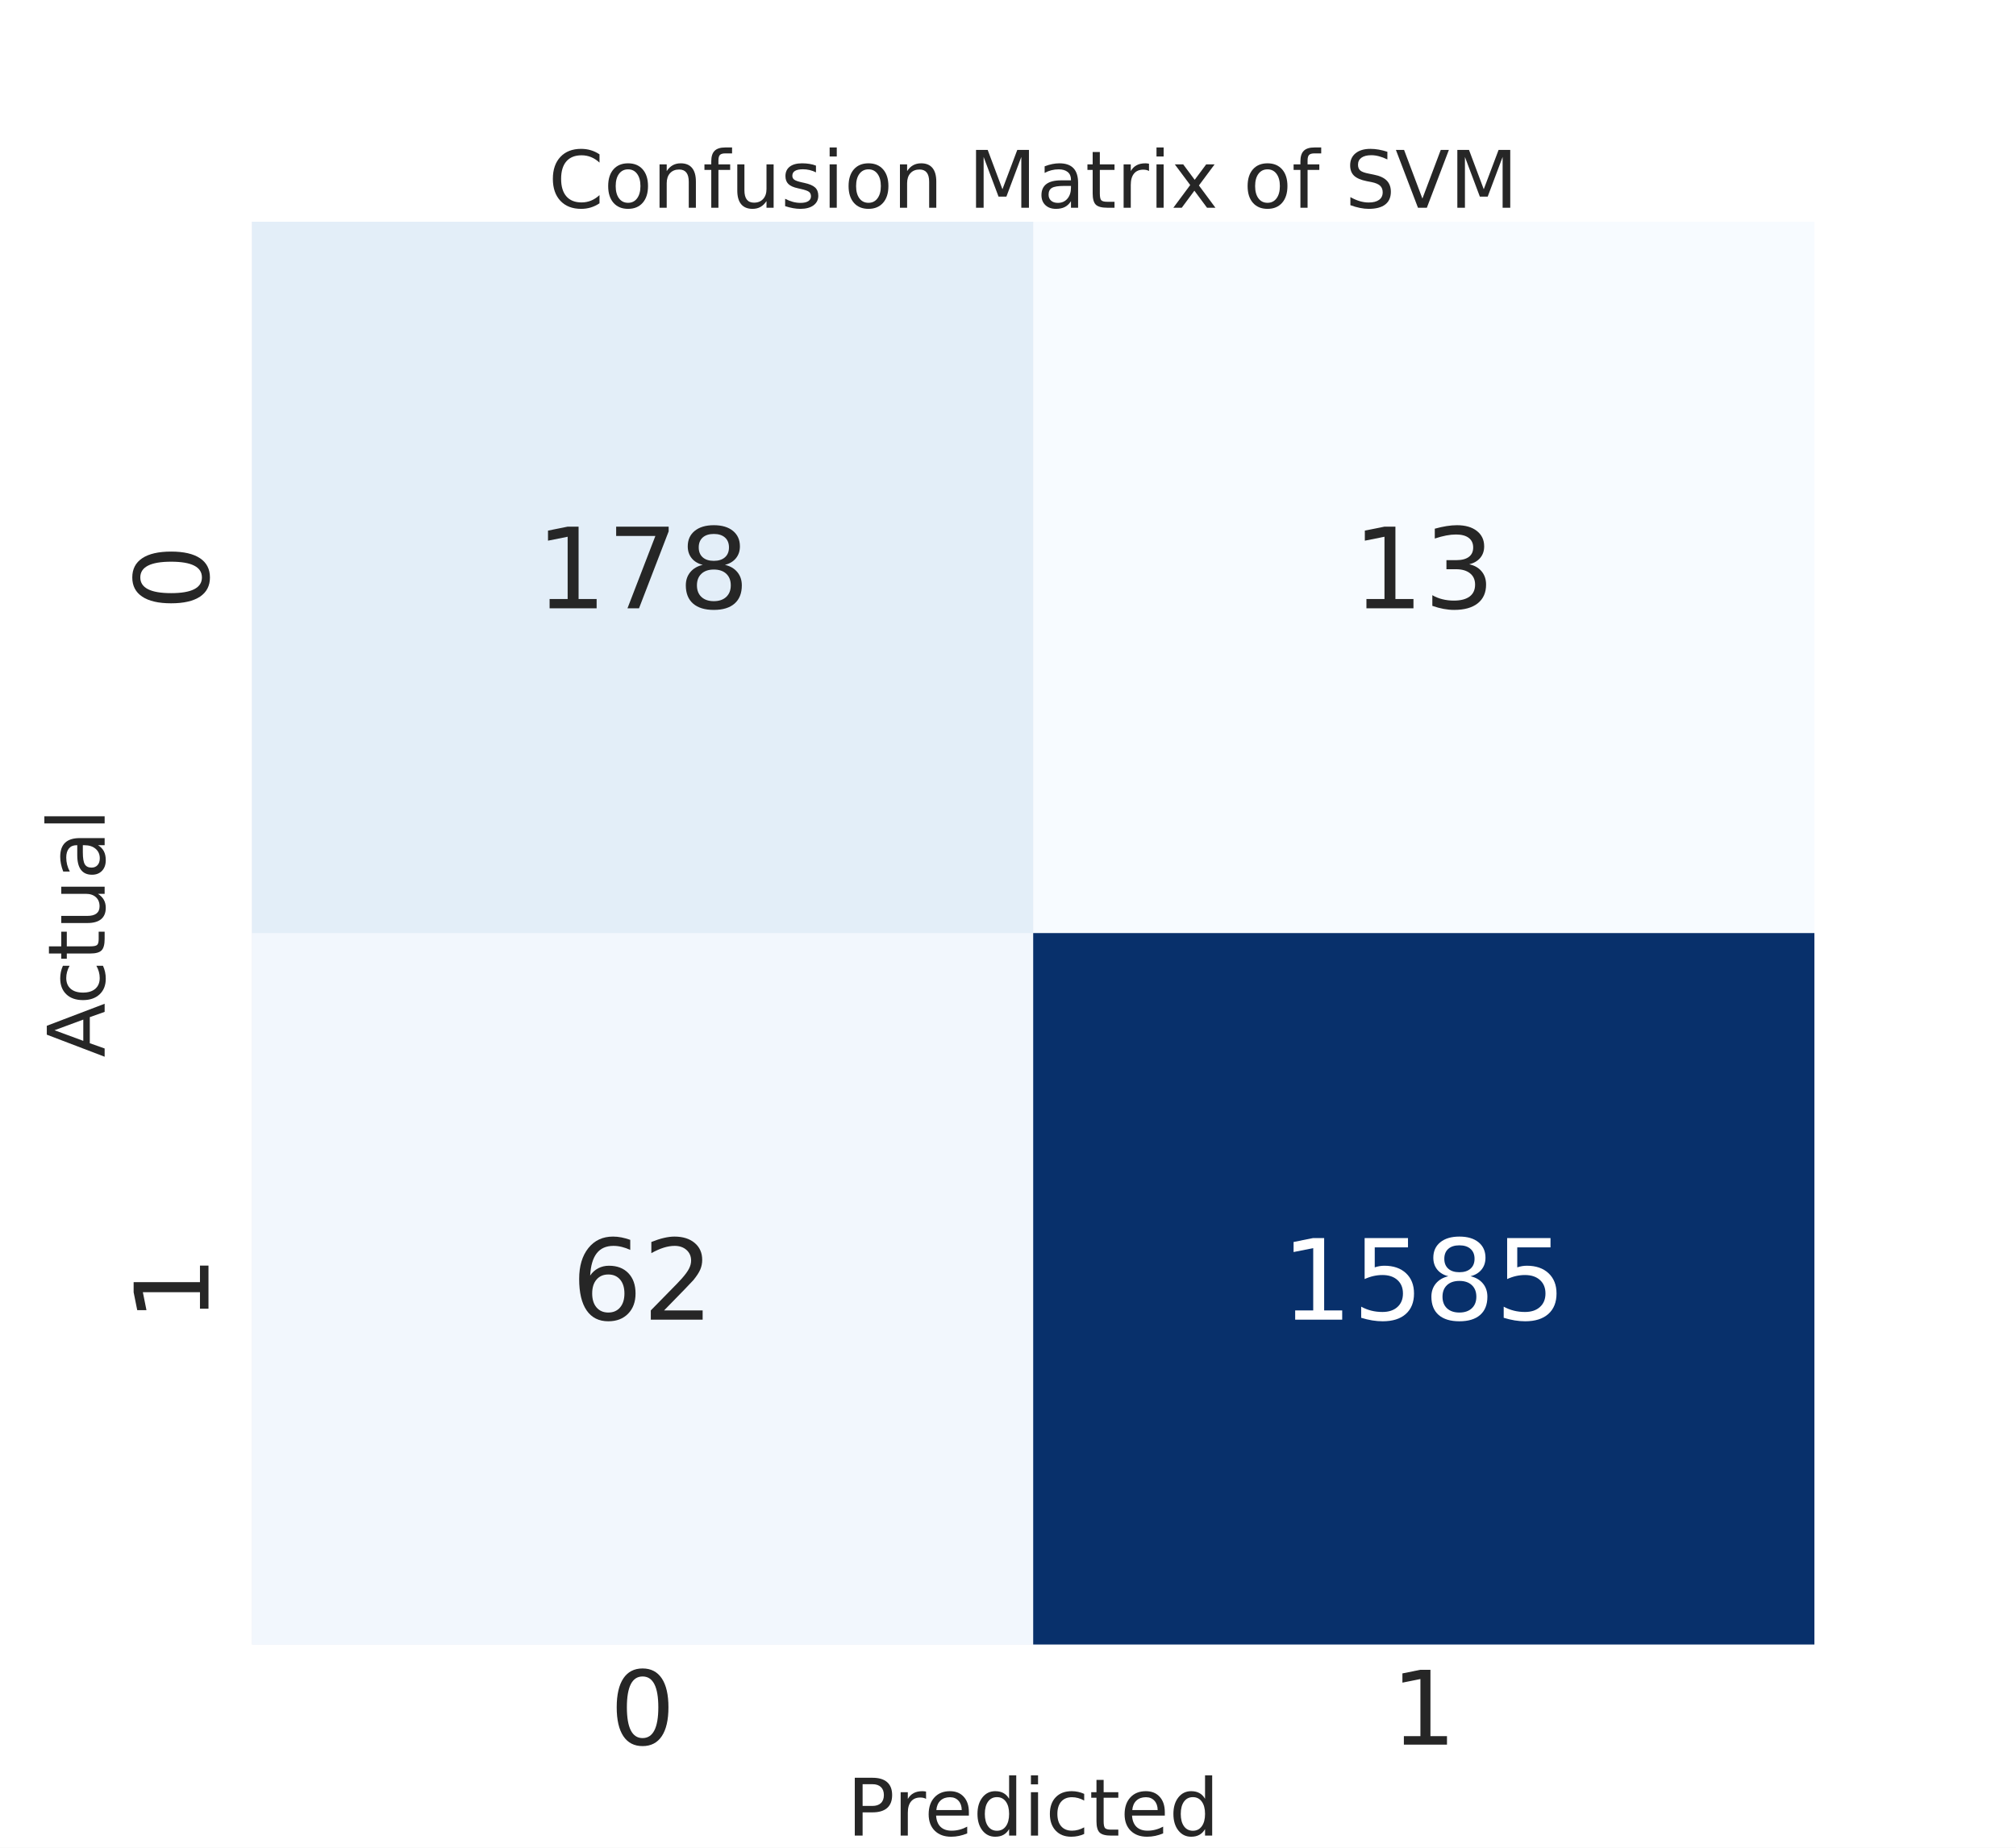
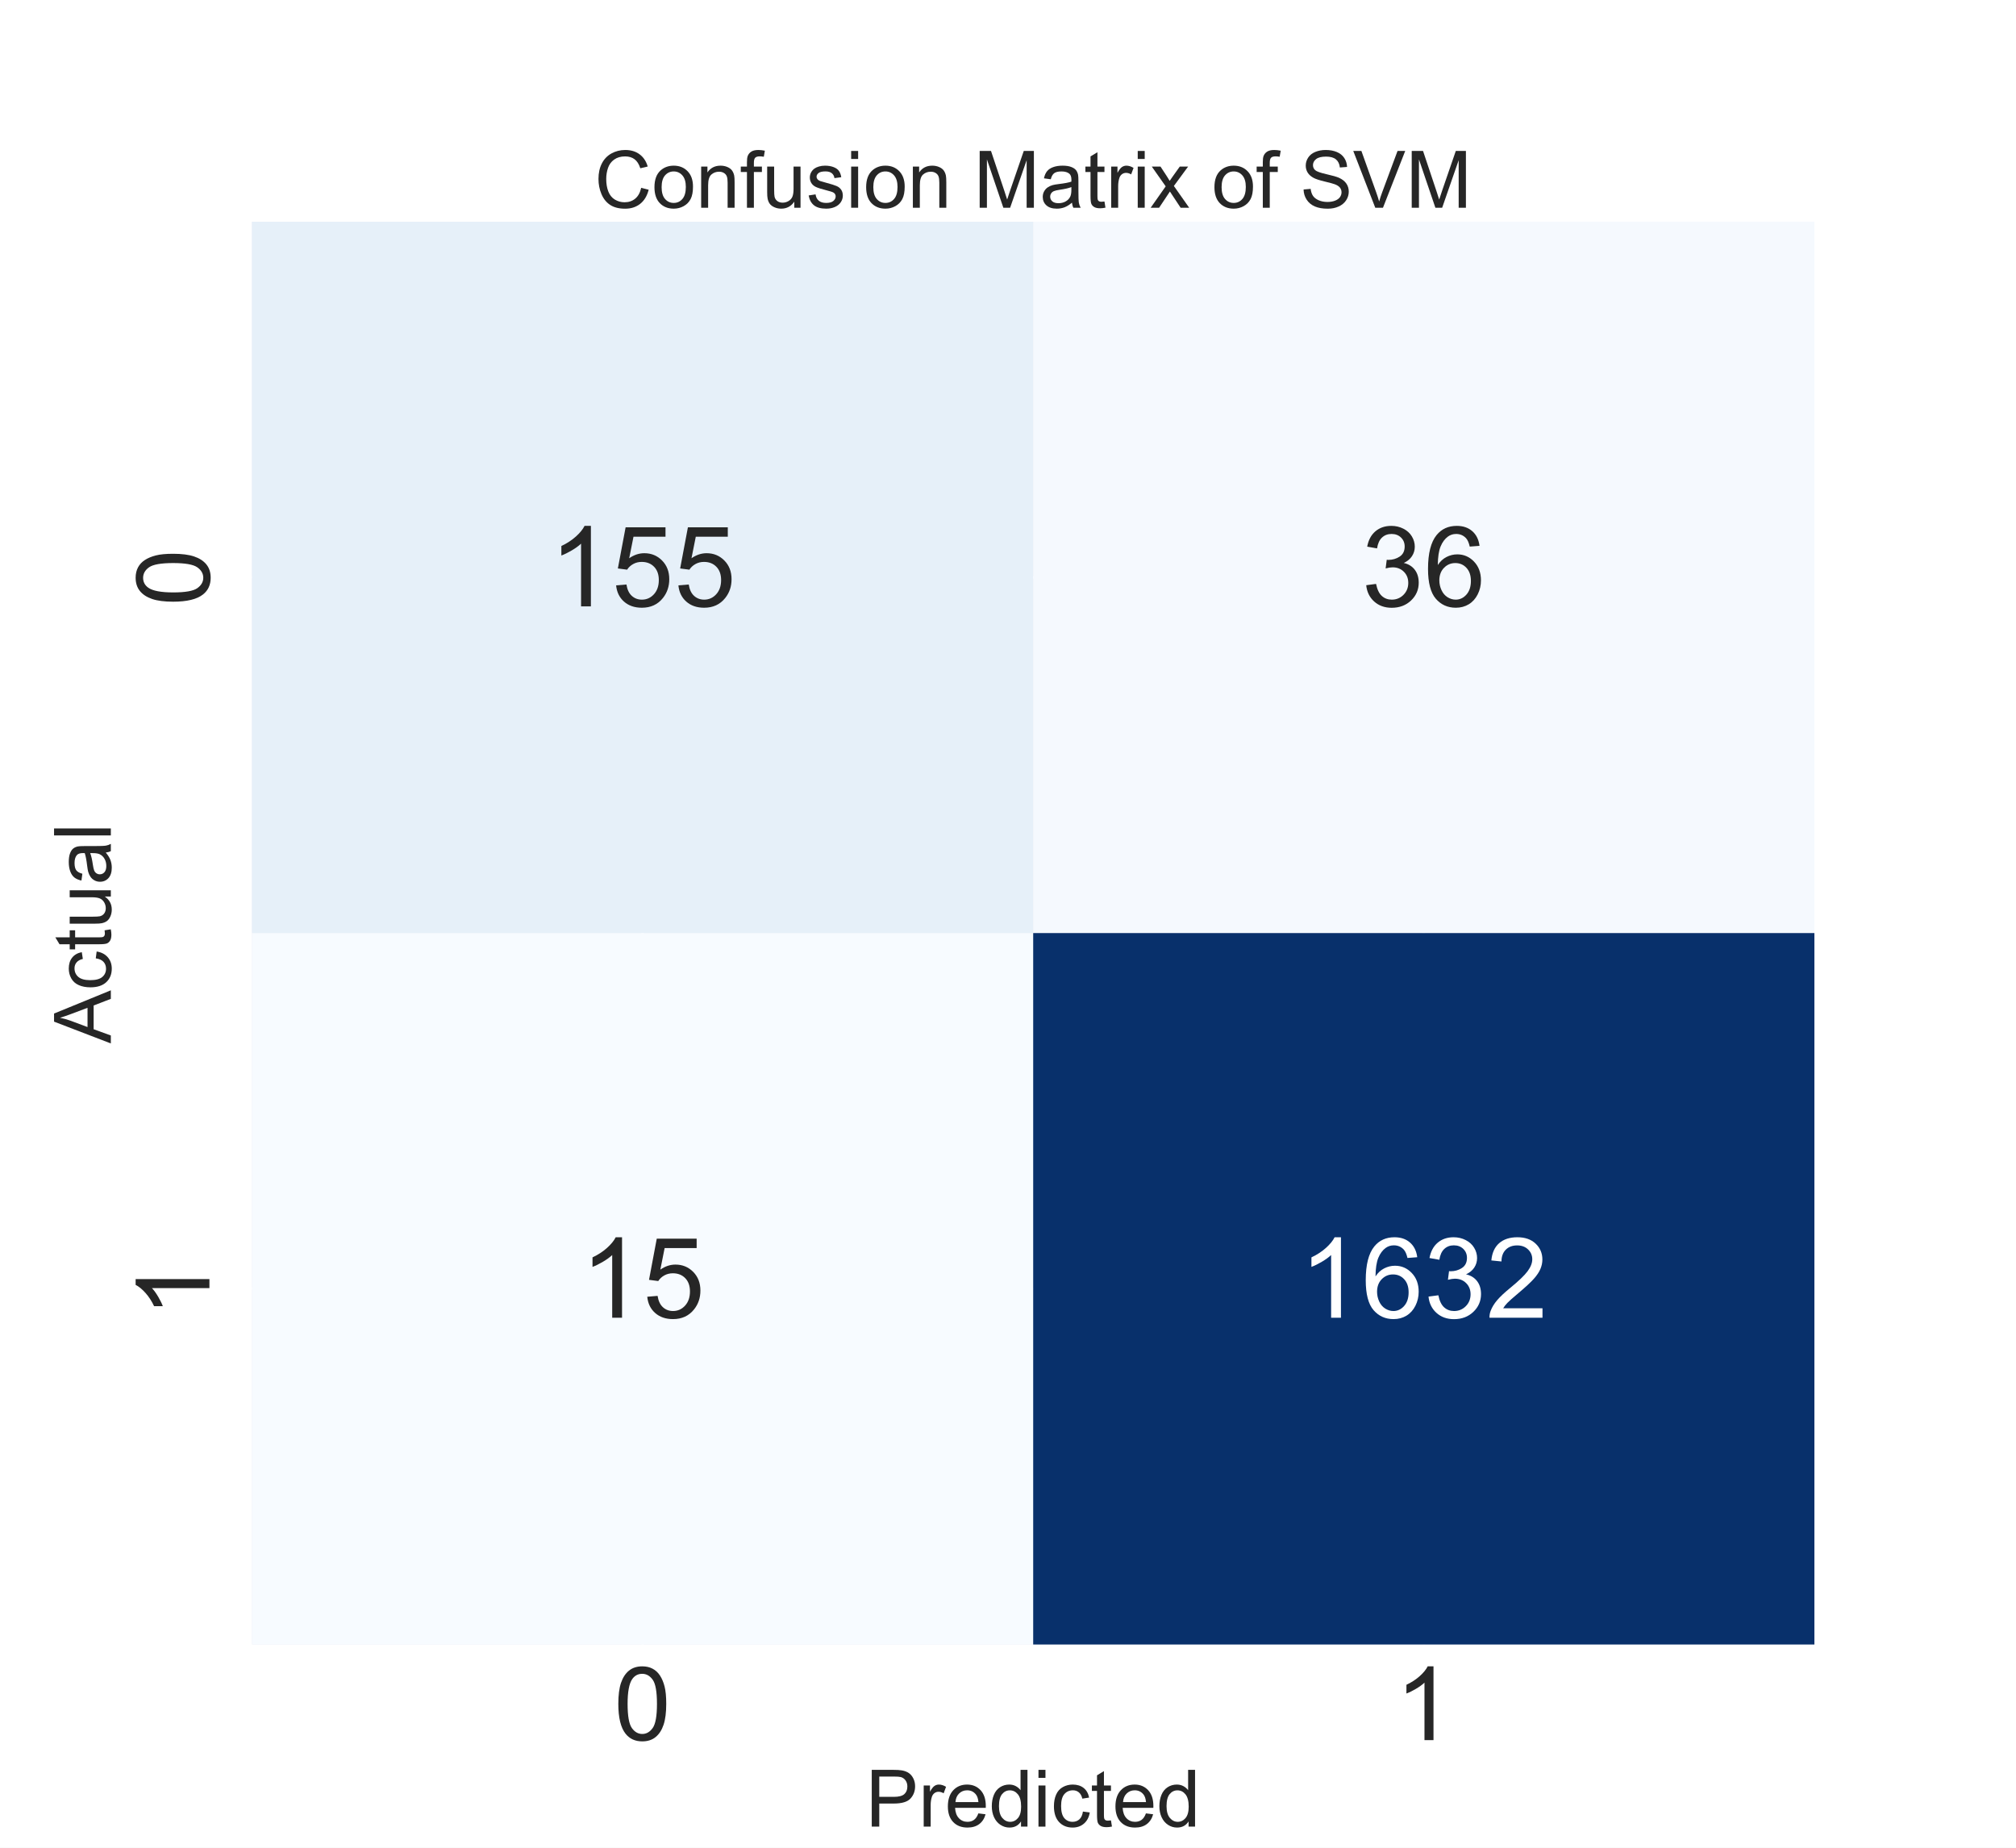
<svg xmlns="http://www.w3.org/2000/svg" xmlns:xlink="http://www.w3.org/1999/xlink" width="864pt" height="792pt" viewBox="0 0 864 792" version="1.1">
  <defs>
    <style type="text/css">*{stroke-linejoin: round; stroke-linecap: butt}</style>
  </defs>
  <g id="figure_1">
    <g id="patch_1">
      <path d="M 0 792  L 864 792  L 864 0  L 0 0  z " style="fill: #ffffff" />
    </g>
    <g id="axes_1">
      <g id="patch_2">
        <path d="M 108 704.88  L 777.6 704.88  L 777.6 95.04  L 108 95.04  z " style="fill: #eaeaf2" />
      </g>
      <g id="matplotlib.axis_1">
        <g id="xtick_1">
+           <g id="line2d_1">
+             <path d="M 275.4 704.88  L 275.4 95.04  " clip-path="url(#pf2f2ecb22b)" style="fill: none; stroke: #ffffff; stroke-linecap: round" />
+           </g>
          <g id="text_1">
-             <g style="fill: #262626" transform="translate(261.4025 747.8131) scale(0.44 -0.44)">
+             <g style="fill: #262626" transform="translate(263.1659 745.8744) scale(0.44 -0.44)">
              <defs>
-                 <path id="DejaVuSans-30" d="M 2034 4250  Q 1547 4250 1301 3770  Q 1056 3291 1056 2328  Q 1056 1369 1301 889  Q 1547 409 2034 409  Q 2525 409 2770 889  Q 3016 1369 3016 2328  Q 3016 3291 2770 3770  Q 2525 4250 2034 4250  z M 2034 4750  Q 2819 4750 3233 4129  Q 3647 3509 3647 2328  Q 3647 1150 3233 529  Q 2819 -91 2034 -91  Q 1250 -91 836 529  Q 422 1150 422 2328  Q 422 3509 836 4129  Q 1250 4750 2034 4750  z " transform="scale(0.015625)" />
+                 <path id="ArialMT-30" d="M 266 2259  Q 266 3072 433 3567  Q 600 4063 929 4331  Q 1259 4600 1759 4600  Q 2128 4600 2406 4451  Q 2684 4303 2865 4023  Q 3047 3744 3150 3342  Q 3253 2941 3253 2259  Q 3253 1453 3087 958  Q 2922 463 2592 192  Q 2263 -78 1759 -78  Q 1097 -78 719 397  Q 266 969 266 2259  z M 844 2259  Q 844 1131 1108 757  Q 1372 384 1759 384  Q 2147 384 2411 759  Q 2675 1134 2675 2259  Q 2675 3391 2411 3762  Q 2147 4134 1753 4134  Q 1366 4134 1134 3806  Q 844 3388 844 2259  z " transform="scale(0.015625)" />
              </defs>
-               <use xlink:href="#DejaVuSans-30" />
+               <use xlink:href="#ArialMT-30" />
            </g>
          </g>
        </g>
        <g id="xtick_2">
+           <g id="line2d_2">
+             <path d="M 610.2 704.88  L 610.2 95.04  " clip-path="url(#pf2f2ecb22b)" style="fill: none; stroke: #ffffff; stroke-linecap: round" />
+           </g>
          <g id="text_2">
-             <g style="fill: #262626" transform="translate(596.2025 747.8131) scale(0.44 -0.44)">
+             <g style="fill: #262626" transform="translate(597.9659 745.8744) scale(0.44 -0.44)">
              <defs>
-                 <path id="DejaVuSans-31" d="M 794 531  L 1825 531  L 1825 4091  L 703 3866  L 703 4441  L 1819 4666  L 2450 4666  L 2450 531  L 3481 531  L 3481 0  L 794 0  L 794 531  z " transform="scale(0.015625)" />
+                 <path id="ArialMT-31" d="M 2384 0  L 1822 0  L 1822 3584  Q 1619 3391 1289 3197  Q 959 3003 697 2906  L 697 3450  Q 1169 3672 1522 3987  Q 1875 4303 2022 4600  L 2384 4600  L 2384 0  z " transform="scale(0.015625)" />
              </defs>
-               <use xlink:href="#DejaVuSans-31" />
+               <use xlink:href="#ArialMT-31" />
            </g>
          </g>
        </g>
        <g id="text_3">
-           <g style="fill: #262626" transform="translate(363.0009 786.7984) scale(0.34 -0.34)">
+           <g style="fill: #262626" transform="translate(370.9856 782.9559) scale(0.34 -0.34)">
            <defs>
-               <path id="DejaVuSans-50" d="M 1259 4147  L 1259 2394  L 2053 2394  Q 2494 2394 2734 2622  Q 2975 2850 2975 3272  Q 2975 3691 2734 3919  Q 2494 4147 2053 4147  L 1259 4147  z M 628 4666  L 2053 4666  Q 2838 4666 3239 4311  Q 3641 3956 3641 3272  Q 3641 2581 3239 2228  Q 2838 1875 2053 1875  L 1259 1875  L 1259 0  L 628 0  L 628 4666  z " transform="scale(0.015625)" />
-               <path id="DejaVuSans-72" d="M 2631 2963  Q 2534 3019 2420 3045  Q 2306 3072 2169 3072  Q 1681 3072 1420 2755  Q 1159 2438 1159 1844  L 1159 0  L 581 0  L 581 3500  L 1159 3500  L 1159 2956  Q 1341 3275 1631 3429  Q 1922 3584 2338 3584  Q 2397 3584 2469 3576  Q 2541 3569 2628 3553  L 2631 2963  z " transform="scale(0.015625)" />
-               <path id="DejaVuSans-65" d="M 3597 1894  L 3597 1613  L 953 1613  Q 991 1019 1311 708  Q 1631 397 2203 397  Q 2534 397 2845 478  Q 3156 559 3463 722  L 3463 178  Q 3153 47 2828 -22  Q 2503 -91 2169 -91  Q 1331 -91 842 396  Q 353 884 353 1716  Q 353 2575 817 3079  Q 1281 3584 2069 3584  Q 2775 3584 3186 3129  Q 3597 2675 3597 1894  z M 3022 2063  Q 3016 2534 2758 2815  Q 2500 3097 2075 3097  Q 1594 3097 1305 2825  Q 1016 2553 972 2059  L 3022 2063  z " transform="scale(0.015625)" />
-               <path id="DejaVuSans-64" d="M 2906 2969  L 2906 4863  L 3481 4863  L 3481 0  L 2906 0  L 2906 525  Q 2725 213 2448 61  Q 2172 -91 1784 -91  Q 1150 -91 751 415  Q 353 922 353 1747  Q 353 2572 751 3078  Q 1150 3584 1784 3584  Q 2172 3584 2448 3432  Q 2725 3281 2906 2969  z M 947 1747  Q 947 1113 1208 752  Q 1469 391 1925 391  Q 2381 391 2643 752  Q 2906 1113 2906 1747  Q 2906 2381 2643 2742  Q 2381 3103 1925 3103  Q 1469 3103 1208 2742  Q 947 2381 947 1747  z " transform="scale(0.015625)" />
-               <path id="DejaVuSans-69" d="M 603 3500  L 1178 3500  L 1178 0  L 603 0  L 603 3500  z M 603 4863  L 1178 4863  L 1178 4134  L 603 4134  L 603 4863  z " transform="scale(0.015625)" />
-               <path id="DejaVuSans-63" d="M 3122 3366  L 3122 2828  Q 2878 2963 2633 3030  Q 2388 3097 2138 3097  Q 1578 3097 1268 2742  Q 959 2388 959 1747  Q 959 1106 1268 751  Q 1578 397 2138 397  Q 2388 397 2633 464  Q 2878 531 3122 666  L 3122 134  Q 2881 22 2623 -34  Q 2366 -91 2075 -91  Q 1284 -91 818 406  Q 353 903 353 1747  Q 353 2603 823 3093  Q 1294 3584 2113 3584  Q 2378 3584 2631 3529  Q 2884 3475 3122 3366  z " transform="scale(0.015625)" />
-               <path id="DejaVuSans-74" d="M 1172 4494  L 1172 3500  L 2356 3500  L 2356 3053  L 1172 3053  L 1172 1153  Q 1172 725 1289 603  Q 1406 481 1766 481  L 2356 481  L 2356 0  L 1766 0  Q 1100 0 847 248  Q 594 497 594 1153  L 594 3053  L 172 3053  L 172 3500  L 594 3500  L 594 4494  L 1172 4494  z " transform="scale(0.015625)" />
+               <path id="ArialMT-50" d="M 494 0  L 494 4581  L 2222 4581  Q 2678 4581 2919 4538  Q 3256 4481 3484 4323  Q 3713 4166 3852 3881  Q 3991 3597 3991 3256  Q 3991 2672 3619 2267  Q 3247 1863 2275 1863  L 1100 1863  L 1100 0  L 494 0  z M 1100 2403  L 2284 2403  Q 2872 2403 3119 2622  Q 3366 2841 3366 3238  Q 3366 3525 3220 3729  Q 3075 3934 2838 4000  Q 2684 4041 2272 4041  L 1100 4041  L 1100 2403  z " transform="scale(0.015625)" />
+               <path id="ArialMT-72" d="M 416 0  L 416 3319  L 922 3319  L 922 2816  Q 1116 3169 1280 3281  Q 1444 3394 1641 3394  Q 1925 3394 2219 3213  L 2025 2691  Q 1819 2813 1613 2813  Q 1428 2813 1281 2702  Q 1134 2591 1072 2394  Q 978 2094 978 1738  L 978 0  L 416 0  z " transform="scale(0.015625)" />
+               <path id="ArialMT-65" d="M 2694 1069  L 3275 997  Q 3138 488 2766 206  Q 2394 -75 1816 -75  Q 1088 -75 661 373  Q 234 822 234 1631  Q 234 2469 665 2931  Q 1097 3394 1784 3394  Q 2450 3394 2872 2941  Q 3294 2488 3294 1666  Q 3294 1616 3291 1516  L 816 1516  Q 847 969 1125 678  Q 1403 388 1819 388  Q 2128 388 2347 550  Q 2566 713 2694 1069  z M 847 1978  L 2700 1978  Q 2663 2397 2488 2606  Q 2219 2931 1791 2931  Q 1403 2931 1139 2672  Q 875 2413 847 1978  z " transform="scale(0.015625)" />
+               <path id="ArialMT-64" d="M 2575 0  L 2575 419  Q 2259 -75 1647 -75  Q 1250 -75 917 144  Q 584 363 401 755  Q 219 1147 219 1656  Q 219 2153 384 2558  Q 550 2963 881 3178  Q 1213 3394 1622 3394  Q 1922 3394 2156 3267  Q 2391 3141 2538 2938  L 2538 4581  L 3097 4581  L 3097 0  L 2575 0  z M 797 1656  Q 797 1019 1065 703  Q 1334 388 1700 388  Q 2069 388 2326 689  Q 2584 991 2584 1609  Q 2584 2291 2321 2609  Q 2059 2928 1675 2928  Q 1300 2928 1048 2622  Q 797 2316 797 1656  z " transform="scale(0.015625)" />
+               <path id="ArialMT-69" d="M 425 3934  L 425 4581  L 988 4581  L 988 3934  L 425 3934  z M 425 0  L 425 3319  L 988 3319  L 988 0  L 425 0  z " transform="scale(0.015625)" />
+               <path id="ArialMT-63" d="M 2588 1216  L 3141 1144  Q 3050 572 2676 248  Q 2303 -75 1759 -75  Q 1078 -75 664 370  Q 250 816 250 1647  Q 250 2184 428 2587  Q 606 2991 970 3192  Q 1334 3394 1763 3394  Q 2303 3394 2647 3120  Q 2991 2847 3088 2344  L 2541 2259  Q 2463 2594 2264 2762  Q 2066 2931 1784 2931  Q 1359 2931 1093 2626  Q 828 2322 828 1663  Q 828 994 1084 691  Q 1341 388 1753 388  Q 2084 388 2306 591  Q 2528 794 2588 1216  z " transform="scale(0.015625)" />
+               <path id="ArialMT-74" d="M 1650 503  L 1731 6  Q 1494 -44 1306 -44  Q 1000 -44 831 53  Q 663 150 594 308  Q 525 466 525 972  L 525 2881  L 113 2881  L 113 3319  L 525 3319  L 525 4141  L 1084 4478  L 1084 3319  L 1650 3319  L 1650 2881  L 1084 2881  L 1084 941  Q 1084 700 1114 631  Q 1144 563 1211 522  Q 1278 481 1403 481  Q 1497 481 1650 503  z " transform="scale(0.015625)" />
            </defs>
-             <use xlink:href="#DejaVuSans-50" />
-             <use xlink:href="#DejaVuSans-72" x="58.553" />
-             <use xlink:href="#DejaVuSans-65" x="97.416" />
-             <use xlink:href="#DejaVuSans-64" x="158.939" />
-             <use xlink:href="#DejaVuSans-69" x="222.416" />
-             <use xlink:href="#DejaVuSans-63" x="250.199" />
-             <use xlink:href="#DejaVuSans-74" x="305.18" />
-             <use xlink:href="#DejaVuSans-65" x="344.389" />
-             <use xlink:href="#DejaVuSans-64" x="405.912" />
+             <use xlink:href="#ArialMT-50" />
+             <use xlink:href="#ArialMT-72" x="66.699" />
+             <use xlink:href="#ArialMT-65" x="100" />
+             <use xlink:href="#ArialMT-64" x="155.615" />
+             <use xlink:href="#ArialMT-69" x="211.23" />
+             <use xlink:href="#ArialMT-63" x="233.447" />
+             <use xlink:href="#ArialMT-74" x="283.447" />
+             <use xlink:href="#ArialMT-65" x="311.23" />
+             <use xlink:href="#ArialMT-64" x="366.846" />
          </g>
        </g>
      </g>
      <g id="matplotlib.axis_2">
        <g id="ytick_1">
+           <g id="line2d_3">
+             <path d="M 108 247.5  L 777.6 247.5  " clip-path="url(#pf2f2ecb22b)" style="fill: none; stroke: #ffffff; stroke-linecap: round" />
+           </g>
          <g id="text_4">
-             <g style="fill: #262626" transform="translate(89.34937 261.4975) rotate(-90) scale(0.44 -0.44)">
-               <use xlink:href="#DejaVuSans-30" />
+             <g style="fill: #262626" transform="translate(89.755 259.7341) rotate(-90) scale(0.44 -0.44)">
+               <use xlink:href="#ArialMT-30" />
            </g>
          </g>
        </g>
        <g id="ytick_2">
+           <g id="line2d_4">
+             <path d="M 108 552.42  L 777.6 552.42  " clip-path="url(#pf2f2ecb22b)" style="fill: none; stroke: #ffffff; stroke-linecap: round" />
+           </g>
          <g id="text_5">
-             <g style="fill: #262626" transform="translate(89.34937 566.4175) rotate(-90) scale(0.44 -0.44)">
-               <use xlink:href="#DejaVuSans-31" />
+             <g style="fill: #262626" transform="translate(89.755 564.6541) rotate(-90) scale(0.44 -0.44)">
+               <use xlink:href="#ArialMT-31" />
            </g>
          </g>
        </g>
        <g id="text_6">
-           <g style="fill: #262626" transform="translate(44.84531 453.2178) rotate(-90) scale(0.34 -0.34)">
+           <g style="fill: #262626" transform="translate(47.50312 447.2067) rotate(-90) scale(0.34 -0.34)">
            <defs>
-               <path id="DejaVuSans-41" d="M 2188 4044  L 1331 1722  L 3047 1722  L 2188 4044  z M 1831 4666  L 2547 4666  L 4325 0  L 3669 0  L 3244 1197  L 1141 1197  L 716 0  L 50 0  L 1831 4666  z " transform="scale(0.015625)" />
-               <path id="DejaVuSans-75" d="M 544 1381  L 544 3500  L 1119 3500  L 1119 1403  Q 1119 906 1312 657  Q 1506 409 1894 409  Q 2359 409 2629 706  Q 2900 1003 2900 1516  L 2900 3500  L 3475 3500  L 3475 0  L 2900 0  L 2900 538  Q 2691 219 2414 64  Q 2138 -91 1772 -91  Q 1169 -91 856 284  Q 544 659 544 1381  z M 1991 3584  L 1991 3584  z " transform="scale(0.015625)" />
-               <path id="DejaVuSans-61" d="M 2194 1759  Q 1497 1759 1228 1600  Q 959 1441 959 1056  Q 959 750 1161 570  Q 1363 391 1709 391  Q 2188 391 2477 730  Q 2766 1069 2766 1631  L 2766 1759  L 2194 1759  z M 3341 1997  L 3341 0  L 2766 0  L 2766 531  Q 2569 213 2275 61  Q 1981 -91 1556 -91  Q 1019 -91 701 211  Q 384 513 384 1019  Q 384 1609 779 1909  Q 1175 2209 1959 2209  L 2766 2209  L 2766 2266  Q 2766 2663 2505 2880  Q 2244 3097 1772 3097  Q 1472 3097 1187 3025  Q 903 2953 641 2809  L 641 3341  Q 956 3463 1253 3523  Q 1550 3584 1831 3584  Q 2591 3584 2966 3190  Q 3341 2797 3341 1997  z " transform="scale(0.015625)" />
-               <path id="DejaVuSans-6c" d="M 603 4863  L 1178 4863  L 1178 0  L 603 0  L 603 4863  z " transform="scale(0.015625)" />
+               <path id="ArialMT-41" d="M -9 0  L 1750 4581  L 2403 4581  L 4278 0  L 3588 0  L 3053 1388  L 1138 1388  L 634 0  L -9 0  z M 1313 1881  L 2866 1881  L 2388 3150  Q 2169 3728 2063 4100  Q 1975 3659 1816 3225  L 1313 1881  z " transform="scale(0.015625)" />
+               <path id="ArialMT-75" d="M 2597 0  L 2597 488  Q 2209 -75 1544 -75  Q 1250 -75 995 37  Q 741 150 617 320  Q 494 491 444 738  Q 409 903 409 1263  L 409 3319  L 972 3319  L 972 1478  Q 972 1038 1006 884  Q 1059 663 1231 536  Q 1403 409 1656 409  Q 1909 409 2131 539  Q 2353 669 2445 892  Q 2538 1116 2538 1541  L 2538 3319  L 3100 3319  L 3100 0  L 2597 0  z " transform="scale(0.015625)" />
+               <path id="ArialMT-61" d="M 2588 409  Q 2275 144 1986 34  Q 1697 -75 1366 -75  Q 819 -75 525 192  Q 231 459 231 875  Q 231 1119 342 1320  Q 453 1522 633 1644  Q 813 1766 1038 1828  Q 1203 1872 1538 1913  Q 2219 1994 2541 2106  Q 2544 2222 2544 2253  Q 2544 2597 2384 2738  Q 2169 2928 1744 2928  Q 1347 2928 1158 2789  Q 969 2650 878 2297  L 328 2372  Q 403 2725 575 2942  Q 747 3159 1072 3276  Q 1397 3394 1825 3394  Q 2250 3394 2515 3294  Q 2781 3194 2906 3042  Q 3031 2891 3081 2659  Q 3109 2516 3109 2141  L 3109 1391  Q 3109 606 3145 398  Q 3181 191 3288 0  L 2700 0  Q 2613 175 2588 409  z M 2541 1666  Q 2234 1541 1622 1453  Q 1275 1403 1131 1340  Q 988 1278 909 1158  Q 831 1038 831 891  Q 831 666 1001 516  Q 1172 366 1500 366  Q 1825 366 2078 508  Q 2331 650 2450 897  Q 2541 1088 2541 1459  L 2541 1666  z " transform="scale(0.015625)" />
+               <path id="ArialMT-6c" d="M 409 0  L 409 4581  L 972 4581  L 972 0  L 409 0  z " transform="scale(0.015625)" />
            </defs>
-             <use xlink:href="#DejaVuSans-41" />
-             <use xlink:href="#DejaVuSans-63" x="66.658" />
-             <use xlink:href="#DejaVuSans-74" x="121.639" />
-             <use xlink:href="#DejaVuSans-75" x="160.848" />
-             <use xlink:href="#DejaVuSans-61" x="224.227" />
-             <use xlink:href="#DejaVuSans-6c" x="285.506" />
+             <use xlink:href="#ArialMT-41" />
+             <use xlink:href="#ArialMT-63" x="66.699" />
+             <use xlink:href="#ArialMT-74" x="116.699" />
+             <use xlink:href="#ArialMT-75" x="144.482" />
+             <use xlink:href="#ArialMT-61" x="200.098" />
+             <use xlink:href="#ArialMT-6c" x="255.713" />
          </g>
        </g>
      </g>
      <g id="QuadMesh_1">
-         <path d="M 108 95.04  L 442.8 95.04  L 442.8 399.96  L 108 399.96  L 108 95.04  " clip-path="url(#pa7e3e79d75)" style="fill: #e3eef8" />
-         <path d="M 442.8 95.04  L 777.6 95.04  L 777.6 399.96  L 442.8 399.96  L 442.8 95.04  " clip-path="url(#pa7e3e79d75)" style="fill: #f7fbff" />
-         <path d="M 108 399.96  L 442.8 399.96  L 442.8 704.88  L 108 704.88  L 108 399.96  " clip-path="url(#pa7e3e79d75)" style="fill: #f2f7fd" />
-         <path d="M 442.8 399.96  L 777.6 399.96  L 777.6 704.88  L 442.8 704.88  L 442.8 399.96  " clip-path="url(#pa7e3e79d75)" style="fill: #08306b" />
+         <path d="M 108 95.04  L 442.8 95.04  L 442.8 399.96  L 108 399.96  L 108 95.04  " clip-path="url(#pf2f2ecb22b)" style="fill: #e6f0f9" />
+         <path d="M 442.8 95.04  L 777.6 95.04  L 777.6 399.96  L 442.8 399.96  L 442.8 95.04  " clip-path="url(#pf2f2ecb22b)" style="fill: #f5f9fe" />
+         <path d="M 108 399.96  L 442.8 399.96  L 442.8 704.88  L 108 704.88  L 108 399.96  " clip-path="url(#pf2f2ecb22b)" style="fill: #f7fbff" />
+         <path d="M 442.8 399.96  L 777.6 399.96  L 777.6 704.88  L 442.8 704.88  L 442.8 399.96  " clip-path="url(#pf2f2ecb22b)" style="fill: #08306b" />
      </g>
      <g id="text_7">
-         <g style="fill: #262626" transform="translate(229.59 260.745) scale(0.48 -0.48)">
+         <g style="fill: #262626" transform="translate(235.3613 259.9087) scale(0.48 -0.48)">
          <defs>
-             <path id="DejaVuSans-37" d="M 525 4666  L 3525 4666  L 3525 4397  L 1831 0  L 1172 0  L 2766 4134  L 525 4134  L 525 4666  z " transform="scale(0.015625)" />
-             <path id="DejaVuSans-38" d="M 2034 2216  Q 1584 2216 1326 1975  Q 1069 1734 1069 1313  Q 1069 891 1326 650  Q 1584 409 2034 409  Q 2484 409 2743 651  Q 3003 894 3003 1313  Q 3003 1734 2745 1975  Q 2488 2216 2034 2216  z M 1403 2484  Q 997 2584 770 2862  Q 544 3141 544 3541  Q 544 4100 942 4425  Q 1341 4750 2034 4750  Q 2731 4750 3128 4425  Q 3525 4100 3525 3541  Q 3525 3141 3298 2862  Q 3072 2584 2669 2484  Q 3125 2378 3379 2068  Q 3634 1759 3634 1313  Q 3634 634 3220 271  Q 2806 -91 2034 -91  Q 1263 -91 848 271  Q 434 634 434 1313  Q 434 1759 690 2068  Q 947 2378 1403 2484  z M 1172 3481  Q 1172 3119 1398 2916  Q 1625 2713 2034 2713  Q 2441 2713 2670 2916  Q 2900 3119 2900 3481  Q 2900 3844 2670 4047  Q 2441 4250 2034 4250  Q 1625 4250 1398 4047  Q 1172 3844 1172 3481  z " transform="scale(0.015625)" />
+             <path id="ArialMT-35" d="M 266 1200  L 856 1250  Q 922 819 1161 601  Q 1400 384 1738 384  Q 2144 384 2425 690  Q 2706 997 2706 1503  Q 2706 1984 2436 2262  Q 2166 2541 1728 2541  Q 1456 2541 1237 2417  Q 1019 2294 894 2097  L 366 2166  L 809 4519  L 3088 4519  L 3088 3981  L 1259 3981  L 1013 2750  Q 1425 3038 1878 3038  Q 2478 3038 2890 2622  Q 3303 2206 3303 1553  Q 3303 931 2941 478  Q 2500 -78 1738 -78  Q 1113 -78 717 272  Q 322 622 266 1200  z " transform="scale(0.015625)" />
          </defs>
-           <use xlink:href="#DejaVuSans-31" />
-           <use xlink:href="#DejaVuSans-37" x="63.623" />
-           <use xlink:href="#DejaVuSans-38" x="127.246" />
+           <use xlink:href="#ArialMT-31" />
+           <use xlink:href="#ArialMT-35" x="55.615" />
+           <use xlink:href="#ArialMT-35" x="111.23" />
        </g>
      </g>
      <g id="text_8">
-         <g style="fill: #262626" transform="translate(579.66 260.745) scale(0.48 -0.48)">
+         <g style="fill: #262626" transform="translate(583.5075 259.9087) scale(0.48 -0.48)">
          <defs>
-             <path id="DejaVuSans-33" d="M 2597 2516  Q 3050 2419 3304 2112  Q 3559 1806 3559 1356  Q 3559 666 3084 287  Q 2609 -91 1734 -91  Q 1441 -91 1130 -33  Q 819 25 488 141  L 488 750  Q 750 597 1062 519  Q 1375 441 1716 441  Q 2309 441 2620 675  Q 2931 909 2931 1356  Q 2931 1769 2642 2001  Q 2353 2234 1838 2234  L 1294 2234  L 1294 2753  L 1863 2753  Q 2328 2753 2575 2939  Q 2822 3125 2822 3475  Q 2822 3834 2567 4026  Q 2313 4219 1838 4219  Q 1578 4219 1281 4162  Q 984 4106 628 3988  L 628 4550  Q 988 4650 1302 4700  Q 1616 4750 1894 4750  Q 2613 4750 3031 4423  Q 3450 4097 3450 3541  Q 3450 3153 3228 2886  Q 3006 2619 2597 2516  z " transform="scale(0.015625)" />
+             <path id="ArialMT-33" d="M 269 1209  L 831 1284  Q 928 806 1161 595  Q 1394 384 1728 384  Q 2125 384 2398 659  Q 2672 934 2672 1341  Q 2672 1728 2419 1979  Q 2166 2231 1775 2231  Q 1616 2231 1378 2169  L 1441 2663  Q 1497 2656 1531 2656  Q 1891 2656 2178 2843  Q 2466 3031 2466 3422  Q 2466 3731 2256 3934  Q 2047 4138 1716 4138  Q 1388 4138 1169 3931  Q 950 3725 888 3313  L 325 3413  Q 428 3978 793 4289  Q 1159 4600 1703 4600  Q 2078 4600 2393 4439  Q 2709 4278 2876 4000  Q 3044 3722 3044 3409  Q 3044 3113 2884 2869  Q 2725 2625 2413 2481  Q 2819 2388 3044 2092  Q 3269 1797 3269 1353  Q 3269 753 2831 336  Q 2394 -81 1725 -81  Q 1122 -81 723 278  Q 325 638 269 1209  z " transform="scale(0.015625)" />
+             <path id="ArialMT-36" d="M 3184 3459  L 2625 3416  Q 2550 3747 2413 3897  Q 2184 4138 1850 4138  Q 1581 4138 1378 3988  Q 1113 3794 959 3422  Q 806 3050 800 2363  Q 1003 2672 1297 2822  Q 1591 2972 1913 2972  Q 2475 2972 2870 2558  Q 3266 2144 3266 1488  Q 3266 1056 3080 686  Q 2894 316 2569 119  Q 2244 -78 1831 -78  Q 1128 -78 684 439  Q 241 956 241 2144  Q 241 3472 731 4075  Q 1159 4600 1884 4600  Q 2425 4600 2770 4297  Q 3116 3994 3184 3459  z M 888 1484  Q 888 1194 1011 928  Q 1134 663 1356 523  Q 1578 384 1822 384  Q 2178 384 2434 671  Q 2691 959 2691 1453  Q 2691 1928 2437 2201  Q 2184 2475 1800 2475  Q 1419 2475 1153 2201  Q 888 1928 888 1484  z " transform="scale(0.015625)" />
          </defs>
-           <use xlink:href="#DejaVuSans-31" />
-           <use xlink:href="#DejaVuSans-33" x="63.623" />
+           <use xlink:href="#ArialMT-33" />
+           <use xlink:href="#ArialMT-36" x="55.615" />
        </g>
      </g>
      <g id="text_9">
-         <g style="fill: #262626" transform="translate(244.86 565.665) scale(0.48 -0.48)">
-           <defs>
-             <path id="DejaVuSans-36" d="M 2113 2584  Q 1688 2584 1439 2293  Q 1191 2003 1191 1497  Q 1191 994 1439 701  Q 1688 409 2113 409  Q 2538 409 2786 701  Q 3034 994 3034 1497  Q 3034 2003 2786 2293  Q 2538 2584 2113 2584  z M 3366 4563  L 3366 3988  Q 3128 4100 2886 4159  Q 2644 4219 2406 4219  Q 1781 4219 1451 3797  Q 1122 3375 1075 2522  Q 1259 2794 1537 2939  Q 1816 3084 2150 3084  Q 2853 3084 3261 2657  Q 3669 2231 3669 1497  Q 3669 778 3244 343  Q 2819 -91 2113 -91  Q 1303 -91 875 529  Q 447 1150 447 2328  Q 447 3434 972 4092  Q 1497 4750 2381 4750  Q 2619 4750 2861 4703  Q 3103 4656 3366 4563  z " transform="scale(0.015625)" />
-             <path id="DejaVuSans-32" d="M 1228 531  L 3431 531  L 3431 0  L 469 0  L 469 531  Q 828 903 1448 1529  Q 2069 2156 2228 2338  Q 2531 2678 2651 2914  Q 2772 3150 2772 3378  Q 2772 3750 2511 3984  Q 2250 4219 1831 4219  Q 1534 4219 1204 4116  Q 875 4013 500 3803  L 500 4441  Q 881 4594 1212 4672  Q 1544 4750 1819 4750  Q 2544 4750 2975 4387  Q 3406 4025 3406 3419  Q 3406 3131 3298 2873  Q 3191 2616 2906 2266  Q 2828 2175 2409 1742  Q 1991 1309 1228 531  z " transform="scale(0.015625)" />
-           </defs>
-           <use xlink:href="#DejaVuSans-36" />
-           <use xlink:href="#DejaVuSans-32" x="63.623" />
+         <g style="fill: #262626" transform="translate(248.7075 564.8288) scale(0.48 -0.48)">
+           <use xlink:href="#ArialMT-31" />
+           <use xlink:href="#ArialMT-35" x="55.615" />
        </g>
      </g>
      <g id="text_10">
-         <g style="fill: #ffffff" transform="translate(549.12 565.665) scale(0.48 -0.48)">
+         <g style="fill: #ffffff" transform="translate(556.815 564.8288) scale(0.48 -0.48)">
          <defs>
-             <path id="DejaVuSans-35" d="M 691 4666  L 3169 4666  L 3169 4134  L 1269 4134  L 1269 2991  Q 1406 3038 1543 3061  Q 1681 3084 1819 3084  Q 2600 3084 3056 2656  Q 3513 2228 3513 1497  Q 3513 744 3044 326  Q 2575 -91 1722 -91  Q 1428 -91 1123 -41  Q 819 9 494 109  L 494 744  Q 775 591 1075 516  Q 1375 441 1709 441  Q 2250 441 2565 725  Q 2881 1009 2881 1497  Q 2881 1984 2565 2268  Q 2250 2553 1709 2553  Q 1456 2553 1204 2497  Q 953 2441 691 2322  L 691 4666  z " transform="scale(0.015625)" />
+             <path id="ArialMT-32" d="M 3222 541  L 3222 0  L 194 0  Q 188 203 259 391  Q 375 700 629 1000  Q 884 1300 1366 1694  Q 2113 2306 2375 2664  Q 2638 3022 2638 3341  Q 2638 3675 2398 3904  Q 2159 4134 1775 4134  Q 1369 4134 1125 3890  Q 881 3647 878 3216  L 300 3275  Q 359 3922 746 4261  Q 1134 4600 1788 4600  Q 2447 4600 2831 4234  Q 3216 3869 3216 3328  Q 3216 3053 3103 2787  Q 2991 2522 2730 2228  Q 2469 1934 1863 1422  Q 1356 997 1212 845  Q 1069 694 975 541  L 3222 541  z " transform="scale(0.015625)" />
          </defs>
-           <use xlink:href="#DejaVuSans-31" />
-           <use xlink:href="#DejaVuSans-35" x="63.623" />
-           <use xlink:href="#DejaVuSans-38" x="127.246" />
-           <use xlink:href="#DejaVuSans-35" x="190.869" />
+           <use xlink:href="#ArialMT-31" />
+           <use xlink:href="#ArialMT-36" x="55.615" />
+           <use xlink:href="#ArialMT-33" x="111.23" />
+           <use xlink:href="#ArialMT-32" x="166.846" />
        </g>
      </g>
      <g id="text_11">
-         <g style="fill: #262626" transform="translate(235.0334 89.04) scale(0.34 -0.34)">
+         <g style="fill: #262626" transform="translate(254.7959 89.04) scale(0.34 -0.34)">
          <defs>
-             <path id="DejaVuSans-43" d="M 4122 4306  L 4122 3641  Q 3803 3938 3442 4084  Q 3081 4231 2675 4231  Q 1875 4231 1450 3742  Q 1025 3253 1025 2328  Q 1025 1406 1450 917  Q 1875 428 2675 428  Q 3081 428 3442 575  Q 3803 722 4122 1019  L 4122 359  Q 3791 134 3420 21  Q 3050 -91 2638 -91  Q 1578 -91 968 557  Q 359 1206 359 2328  Q 359 3453 968 4101  Q 1578 4750 2638 4750  Q 3056 4750 3426 4639  Q 3797 4528 4122 4306  z " transform="scale(0.015625)" />
-             <path id="DejaVuSans-6f" d="M 1959 3097  Q 1497 3097 1228 2736  Q 959 2375 959 1747  Q 959 1119 1226 758  Q 1494 397 1959 397  Q 2419 397 2687 759  Q 2956 1122 2956 1747  Q 2956 2369 2687 2733  Q 2419 3097 1959 3097  z M 1959 3584  Q 2709 3584 3137 3096  Q 3566 2609 3566 1747  Q 3566 888 3137 398  Q 2709 -91 1959 -91  Q 1206 -91 779 398  Q 353 888 353 1747  Q 353 2609 779 3096  Q 1206 3584 1959 3584  z " transform="scale(0.015625)" />
-             <path id="DejaVuSans-6e" d="M 3513 2113  L 3513 0  L 2938 0  L 2938 2094  Q 2938 2591 2744 2837  Q 2550 3084 2163 3084  Q 1697 3084 1428 2787  Q 1159 2491 1159 1978  L 1159 0  L 581 0  L 581 3500  L 1159 3500  L 1159 2956  Q 1366 3272 1645 3428  Q 1925 3584 2291 3584  Q 2894 3584 3203 3211  Q 3513 2838 3513 2113  z " transform="scale(0.015625)" />
-             <path id="DejaVuSans-66" d="M 2375 4863  L 2375 4384  L 1825 4384  Q 1516 4384 1395 4259  Q 1275 4134 1275 3809  L 1275 3500  L 2222 3500  L 2222 3053  L 1275 3053  L 1275 0  L 697 0  L 697 3053  L 147 3053  L 147 3500  L 697 3500  L 697 3744  Q 697 4328 969 4595  Q 1241 4863 1831 4863  L 2375 4863  z " transform="scale(0.015625)" />
-             <path id="DejaVuSans-73" d="M 2834 3397  L 2834 2853  Q 2591 2978 2328 3040  Q 2066 3103 1784 3103  Q 1356 3103 1142 2972  Q 928 2841 928 2578  Q 928 2378 1081 2264  Q 1234 2150 1697 2047  L 1894 2003  Q 2506 1872 2764 1633  Q 3022 1394 3022 966  Q 3022 478 2636 193  Q 2250 -91 1575 -91  Q 1294 -91 989 -36  Q 684 19 347 128  L 347 722  Q 666 556 975 473  Q 1284 391 1588 391  Q 1994 391 2212 530  Q 2431 669 2431 922  Q 2431 1156 2273 1281  Q 2116 1406 1581 1522  L 1381 1569  Q 847 1681 609 1914  Q 372 2147 372 2553  Q 372 3047 722 3315  Q 1072 3584 1716 3584  Q 2034 3584 2315 3537  Q 2597 3491 2834 3397  z " transform="scale(0.015625)" />
-             <path id="DejaVuSans-20" transform="scale(0.015625)" />
-             <path id="DejaVuSans-4d" d="M 628 4666  L 1569 4666  L 2759 1491  L 3956 4666  L 4897 4666  L 4897 0  L 4281 0  L 4281 4097  L 3078 897  L 2444 897  L 1241 4097  L 1241 0  L 628 0  L 628 4666  z " transform="scale(0.015625)" />
-             <path id="DejaVuSans-78" d="M 3513 3500  L 2247 1797  L 3578 0  L 2900 0  L 1881 1375  L 863 0  L 184 0  L 1544 1831  L 300 3500  L 978 3500  L 1906 2253  L 2834 3500  L 3513 3500  z " transform="scale(0.015625)" />
-             <path id="DejaVuSans-53" d="M 3425 4513  L 3425 3897  Q 3066 4069 2747 4153  Q 2428 4238 2131 4238  Q 1616 4238 1336 4038  Q 1056 3838 1056 3469  Q 1056 3159 1242 3001  Q 1428 2844 1947 2747  L 2328 2669  Q 3034 2534 3370 2195  Q 3706 1856 3706 1288  Q 3706 609 3251 259  Q 2797 -91 1919 -91  Q 1588 -91 1214 -16  Q 841 59 441 206  L 441 856  Q 825 641 1194 531  Q 1563 422 1919 422  Q 2459 422 2753 634  Q 3047 847 3047 1241  Q 3047 1584 2836 1778  Q 2625 1972 2144 2069  L 1759 2144  Q 1053 2284 737 2584  Q 422 2884 422 3419  Q 422 4038 858 4394  Q 1294 4750 2059 4750  Q 2388 4750 2728 4690  Q 3069 4631 3425 4513  z " transform="scale(0.015625)" />
-             <path id="DejaVuSans-56" d="M 1831 0  L 50 4666  L 709 4666  L 2188 738  L 3669 4666  L 4325 4666  L 2547 0  L 1831 0  z " transform="scale(0.015625)" />
+             <path id="ArialMT-43" d="M 3763 1606  L 4369 1453  Q 4178 706 3683 314  Q 3188 -78 2472 -78  Q 1731 -78 1267 223  Q 803 525 561 1097  Q 319 1669 319 2325  Q 319 3041 592 3573  Q 866 4106 1370 4382  Q 1875 4659 2481 4659  Q 3169 4659 3637 4309  Q 4106 3959 4291 3325  L 3694 3184  Q 3534 3684 3231 3912  Q 2928 4141 2469 4141  Q 1941 4141 1586 3887  Q 1231 3634 1087 3207  Q 944 2781 944 2328  Q 944 1744 1114 1308  Q 1284 872 1643 656  Q 2003 441 2422 441  Q 2931 441 3284 734  Q 3638 1028 3763 1606  z " transform="scale(0.015625)" />
+             <path id="ArialMT-6f" d="M 213 1659  Q 213 2581 725 3025  Q 1153 3394 1769 3394  Q 2453 3394 2887 2945  Q 3322 2497 3322 1706  Q 3322 1066 3130 698  Q 2938 331 2570 128  Q 2203 -75 1769 -75  Q 1072 -75 642 372  Q 213 819 213 1659  z M 791 1659  Q 791 1022 1069 705  Q 1347 388 1769 388  Q 2188 388 2466 706  Q 2744 1025 2744 1678  Q 2744 2294 2464 2611  Q 2184 2928 1769 2928  Q 1347 2928 1069 2612  Q 791 2297 791 1659  z " transform="scale(0.015625)" />
+             <path id="ArialMT-6e" d="M 422 0  L 422 3319  L 928 3319  L 928 2847  Q 1294 3394 1984 3394  Q 2284 3394 2536 3286  Q 2788 3178 2913 3003  Q 3038 2828 3088 2588  Q 3119 2431 3119 2041  L 3119 0  L 2556 0  L 2556 2019  Q 2556 2363 2490 2533  Q 2425 2703 2258 2804  Q 2091 2906 1866 2906  Q 1506 2906 1245 2678  Q 984 2450 984 1813  L 984 0  L 422 0  z " transform="scale(0.015625)" />
+             <path id="ArialMT-66" d="M 556 0  L 556 2881  L 59 2881  L 59 3319  L 556 3319  L 556 3672  Q 556 4006 616 4169  Q 697 4388 901 4523  Q 1106 4659 1475 4659  Q 1713 4659 2000 4603  L 1916 4113  Q 1741 4144 1584 4144  Q 1328 4144 1222 4034  Q 1116 3925 1116 3625  L 1116 3319  L 1763 3319  L 1763 2881  L 1116 2881  L 1116 0  L 556 0  z " transform="scale(0.015625)" />
+             <path id="ArialMT-73" d="M 197 991  L 753 1078  Q 800 744 1014 566  Q 1228 388 1613 388  Q 2000 388 2187 545  Q 2375 703 2375 916  Q 2375 1106 2209 1216  Q 2094 1291 1634 1406  Q 1016 1563 777 1677  Q 538 1791 414 1992  Q 291 2194 291 2438  Q 291 2659 392 2848  Q 494 3038 669 3163  Q 800 3259 1026 3326  Q 1253 3394 1513 3394  Q 1903 3394 2198 3281  Q 2494 3169 2634 2976  Q 2775 2784 2828 2463  L 2278 2388  Q 2241 2644 2061 2787  Q 1881 2931 1553 2931  Q 1166 2931 1000 2803  Q 834 2675 834 2503  Q 834 2394 903 2306  Q 972 2216 1119 2156  Q 1203 2125 1616 2013  Q 2213 1853 2448 1751  Q 2684 1650 2818 1456  Q 2953 1263 2953 975  Q 2953 694 2789 445  Q 2625 197 2315 61  Q 2006 -75 1616 -75  Q 969 -75 630 194  Q 291 463 197 991  z " transform="scale(0.015625)" />
+             <path id="ArialMT-20" transform="scale(0.015625)" />
+             <path id="ArialMT-4d" d="M 475 0  L 475 4581  L 1388 4581  L 2472 1338  Q 2622 884 2691 659  Q 2769 909 2934 1394  L 4031 4581  L 4847 4581  L 4847 0  L 4263 0  L 4263 3834  L 2931 0  L 2384 0  L 1059 3900  L 1059 0  L 475 0  z " transform="scale(0.015625)" />
+             <path id="ArialMT-78" d="M 47 0  L 1259 1725  L 138 3319  L 841 3319  L 1350 2541  Q 1494 2319 1581 2169  Q 1719 2375 1834 2534  L 2394 3319  L 3066 3319  L 1919 1756  L 3153 0  L 2463 0  L 1781 1031  L 1600 1309  L 728 0  L 47 0  z " transform="scale(0.015625)" />
+             <path id="ArialMT-53" d="M 288 1472  L 859 1522  Q 900 1178 1048 958  Q 1197 738 1509 602  Q 1822 466 2213 466  Q 2559 466 2825 569  Q 3091 672 3220 851  Q 3350 1031 3350 1244  Q 3350 1459 3225 1620  Q 3100 1781 2813 1891  Q 2628 1963 1997 2114  Q 1366 2266 1113 2400  Q 784 2572 623 2826  Q 463 3081 463 3397  Q 463 3744 659 4045  Q 856 4347 1234 4503  Q 1613 4659 2075 4659  Q 2584 4659 2973 4495  Q 3363 4331 3572 4012  Q 3781 3694 3797 3291  L 3216 3247  Q 3169 3681 2898 3903  Q 2628 4125 2100 4125  Q 1550 4125 1298 3923  Q 1047 3722 1047 3438  Q 1047 3191 1225 3031  Q 1400 2872 2139 2705  Q 2878 2538 3153 2413  Q 3553 2228 3743 1945  Q 3934 1663 3934 1294  Q 3934 928 3725 604  Q 3516 281 3123 101  Q 2731 -78 2241 -78  Q 1619 -78 1198 103  Q 778 284 539 648  Q 300 1013 288 1472  z " transform="scale(0.015625)" />
+             <path id="ArialMT-56" d="M 1803 0  L 28 4581  L 684 4581  L 1875 1253  Q 2019 853 2116 503  Q 2222 878 2363 1253  L 3600 4581  L 4219 4581  L 2425 0  L 1803 0  z " transform="scale(0.015625)" />
          </defs>
-           <use xlink:href="#DejaVuSans-43" />
-           <use xlink:href="#DejaVuSans-6f" x="69.824" />
-           <use xlink:href="#DejaVuSans-6e" x="131.006" />
-           <use xlink:href="#DejaVuSans-66" x="194.385" />
-           <use xlink:href="#DejaVuSans-75" x="229.59" />
-           <use xlink:href="#DejaVuSans-73" x="292.969" />
-           <use xlink:href="#DejaVuSans-69" x="345.068" />
-           <use xlink:href="#DejaVuSans-6f" x="372.852" />
-           <use xlink:href="#DejaVuSans-6e" x="434.033" />
-           <use xlink:href="#DejaVuSans-20" x="497.412" />
-           <use xlink:href="#DejaVuSans-4d" x="529.199" />
-           <use xlink:href="#DejaVuSans-61" x="615.479" />
-           <use xlink:href="#DejaVuSans-74" x="676.758" />
-           <use xlink:href="#DejaVuSans-72" x="715.967" />
-           <use xlink:href="#DejaVuSans-69" x="757.08" />
-           <use xlink:href="#DejaVuSans-78" x="784.863" />
-           <use xlink:href="#DejaVuSans-20" x="844.043" />
-           <use xlink:href="#DejaVuSans-6f" x="875.83" />
-           <use xlink:href="#DejaVuSans-66" x="937.012" />
-           <use xlink:href="#DejaVuSans-20" x="972.217" />
-           <use xlink:href="#DejaVuSans-53" x="1004.004" />
-           <use xlink:href="#DejaVuSans-56" x="1067.48" />
-           <use xlink:href="#DejaVuSans-4d" x="1135.889" />
+           <use xlink:href="#ArialMT-43" />
+           <use xlink:href="#ArialMT-6f" x="72.217" />
+           <use xlink:href="#ArialMT-6e" x="127.832" />
+           <use xlink:href="#ArialMT-66" x="183.447" />
+           <use xlink:href="#ArialMT-75" x="211.23" />
+           <use xlink:href="#ArialMT-73" x="266.846" />
+           <use xlink:href="#ArialMT-69" x="316.846" />
+           <use xlink:href="#ArialMT-6f" x="339.062" />
+           <use xlink:href="#ArialMT-6e" x="394.678" />
+           <use xlink:href="#ArialMT-20" x="450.293" />
+           <use xlink:href="#ArialMT-4d" x="478.076" />
+           <use xlink:href="#ArialMT-61" x="561.377" />
+           <use xlink:href="#ArialMT-74" x="616.992" />
+           <use xlink:href="#ArialMT-72" x="644.775" />
+           <use xlink:href="#ArialMT-69" x="678.076" />
+           <use xlink:href="#ArialMT-78" x="700.293" />
+           <use xlink:href="#ArialMT-20" x="750.293" />
+           <use xlink:href="#ArialMT-6f" x="778.076" />
+           <use xlink:href="#ArialMT-66" x="833.691" />
+           <use xlink:href="#ArialMT-20" x="861.475" />
+           <use xlink:href="#ArialMT-53" x="889.258" />
+           <use xlink:href="#ArialMT-56" x="955.957" />
+           <use xlink:href="#ArialMT-4d" x="1022.656" />
        </g>
      </g>
    </g>
  </g>
  <defs>
-     <clipPath id="pa7e3e79d75">
+     <clipPath id="pf2f2ecb22b">
      <rect x="108" y="95.04" width="669.6" height="609.84" />
    </clipPath>
  </defs>
</svg>
